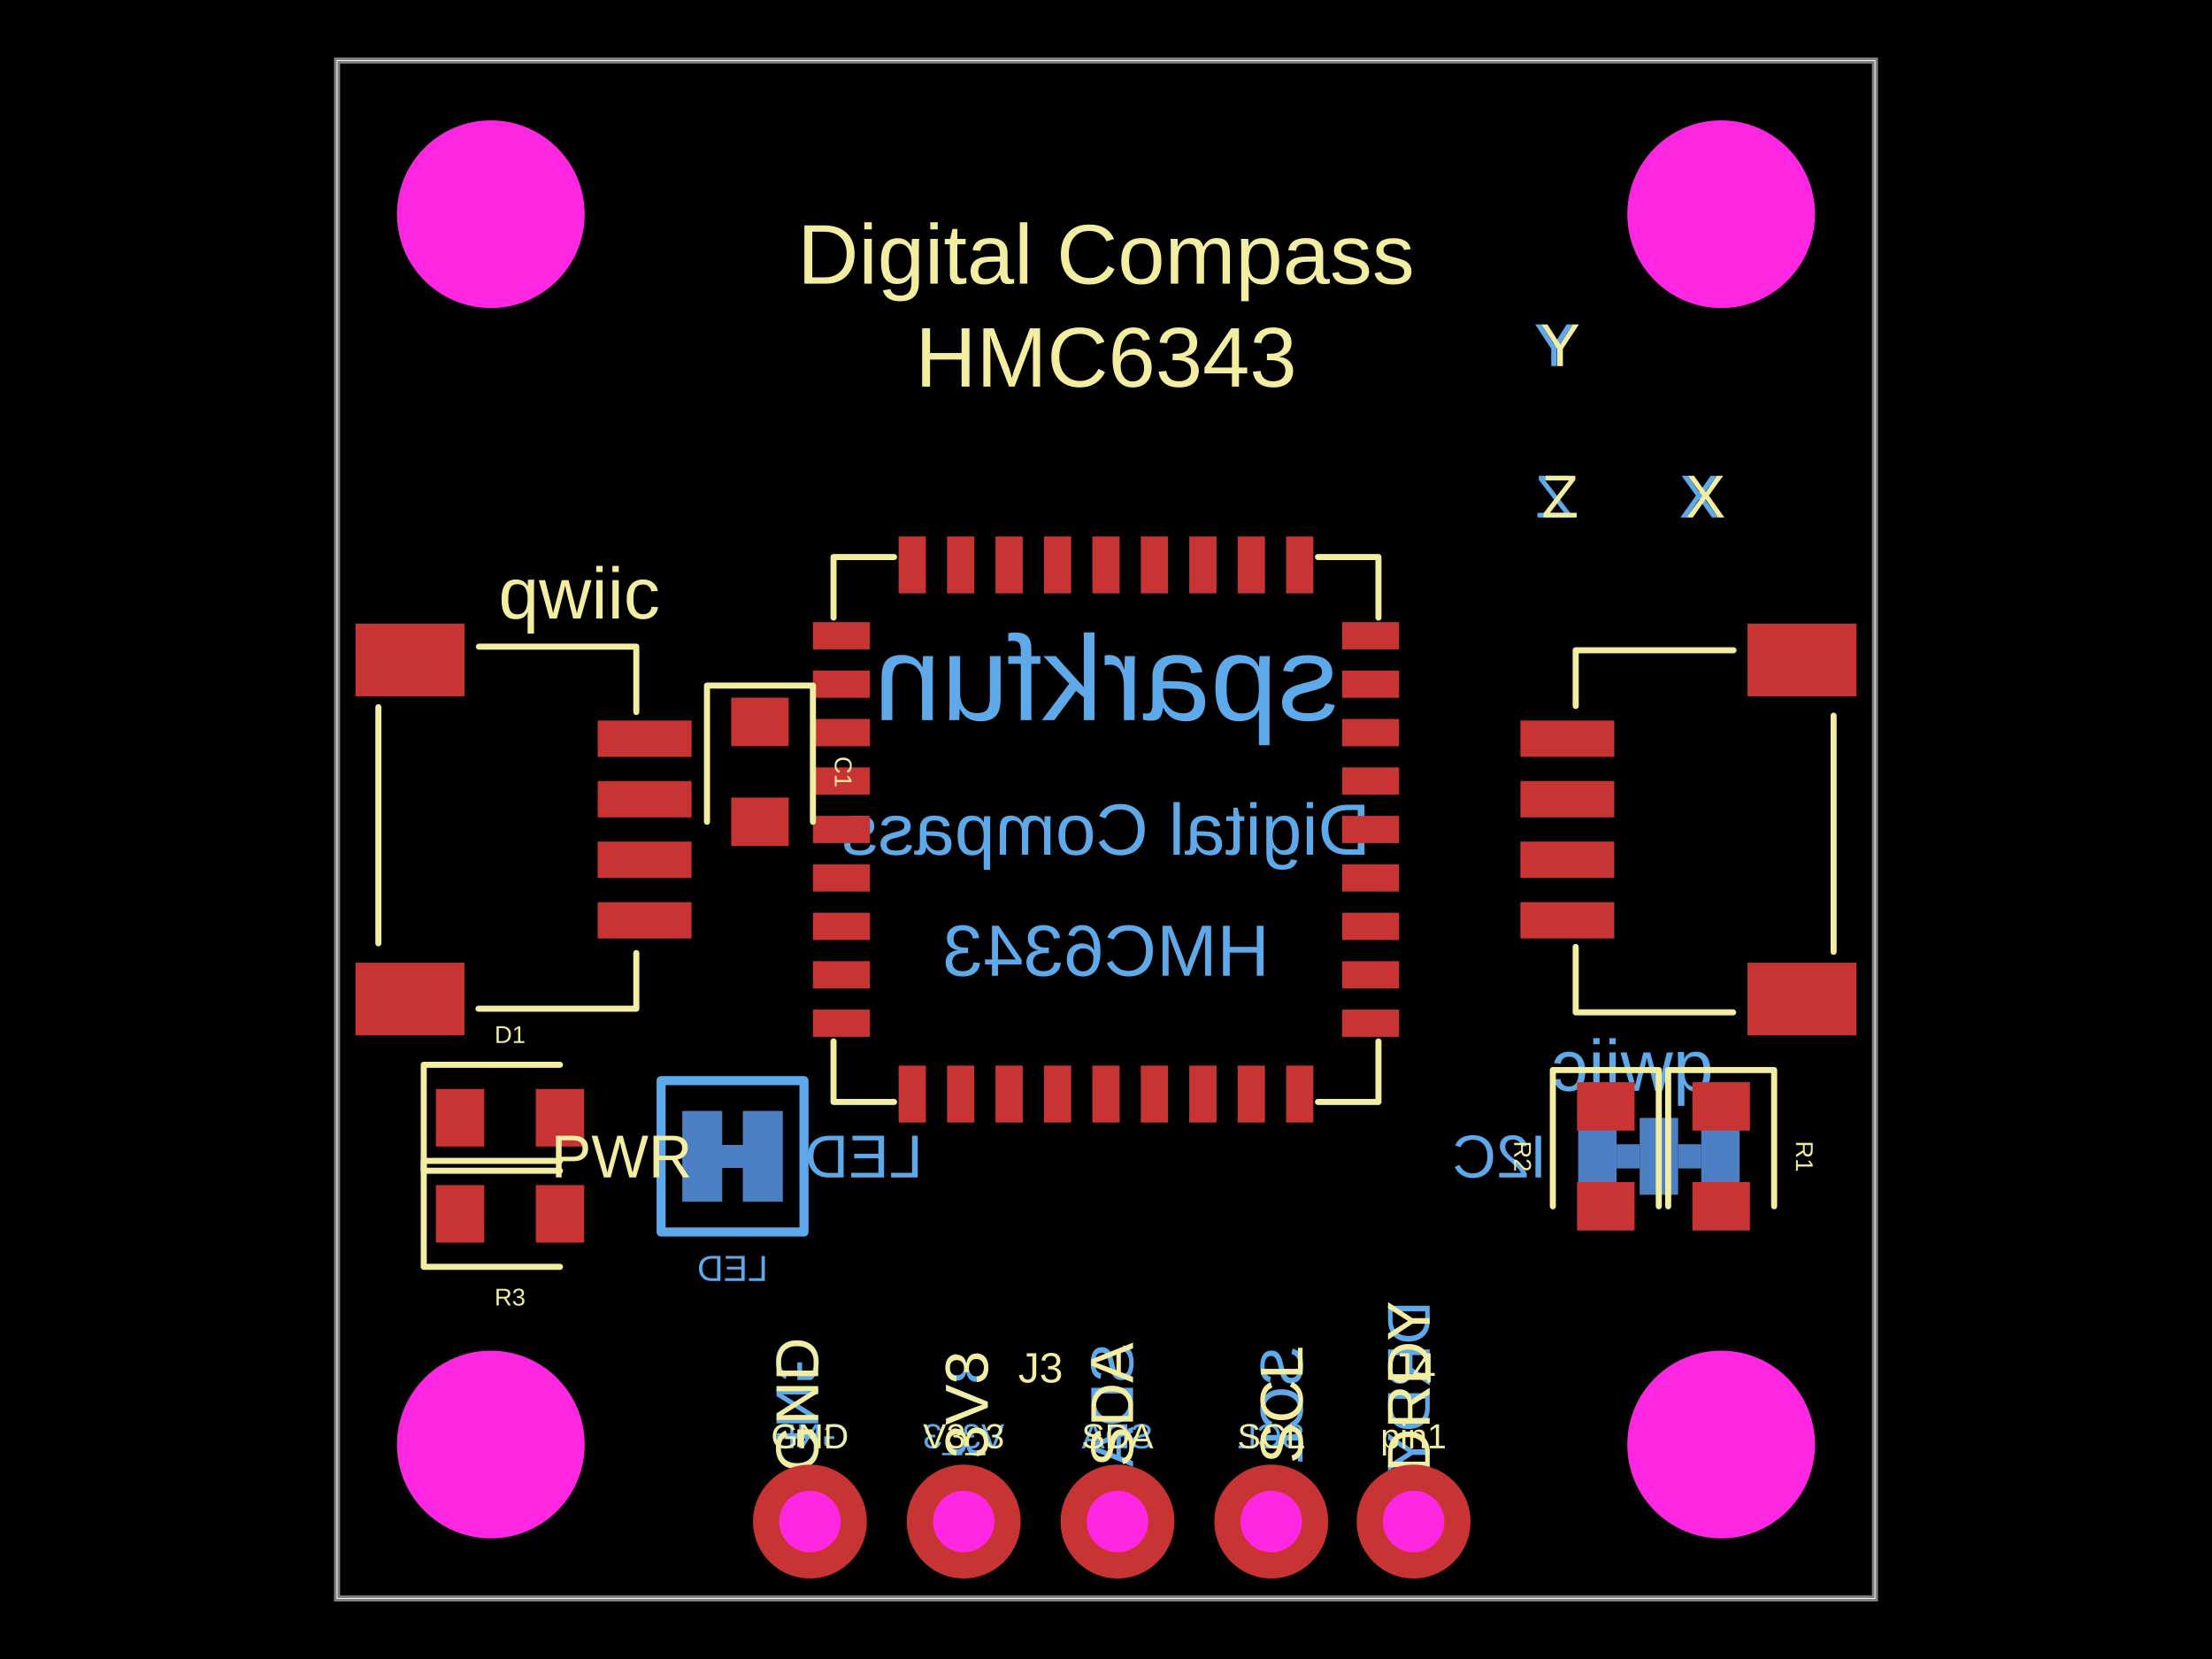
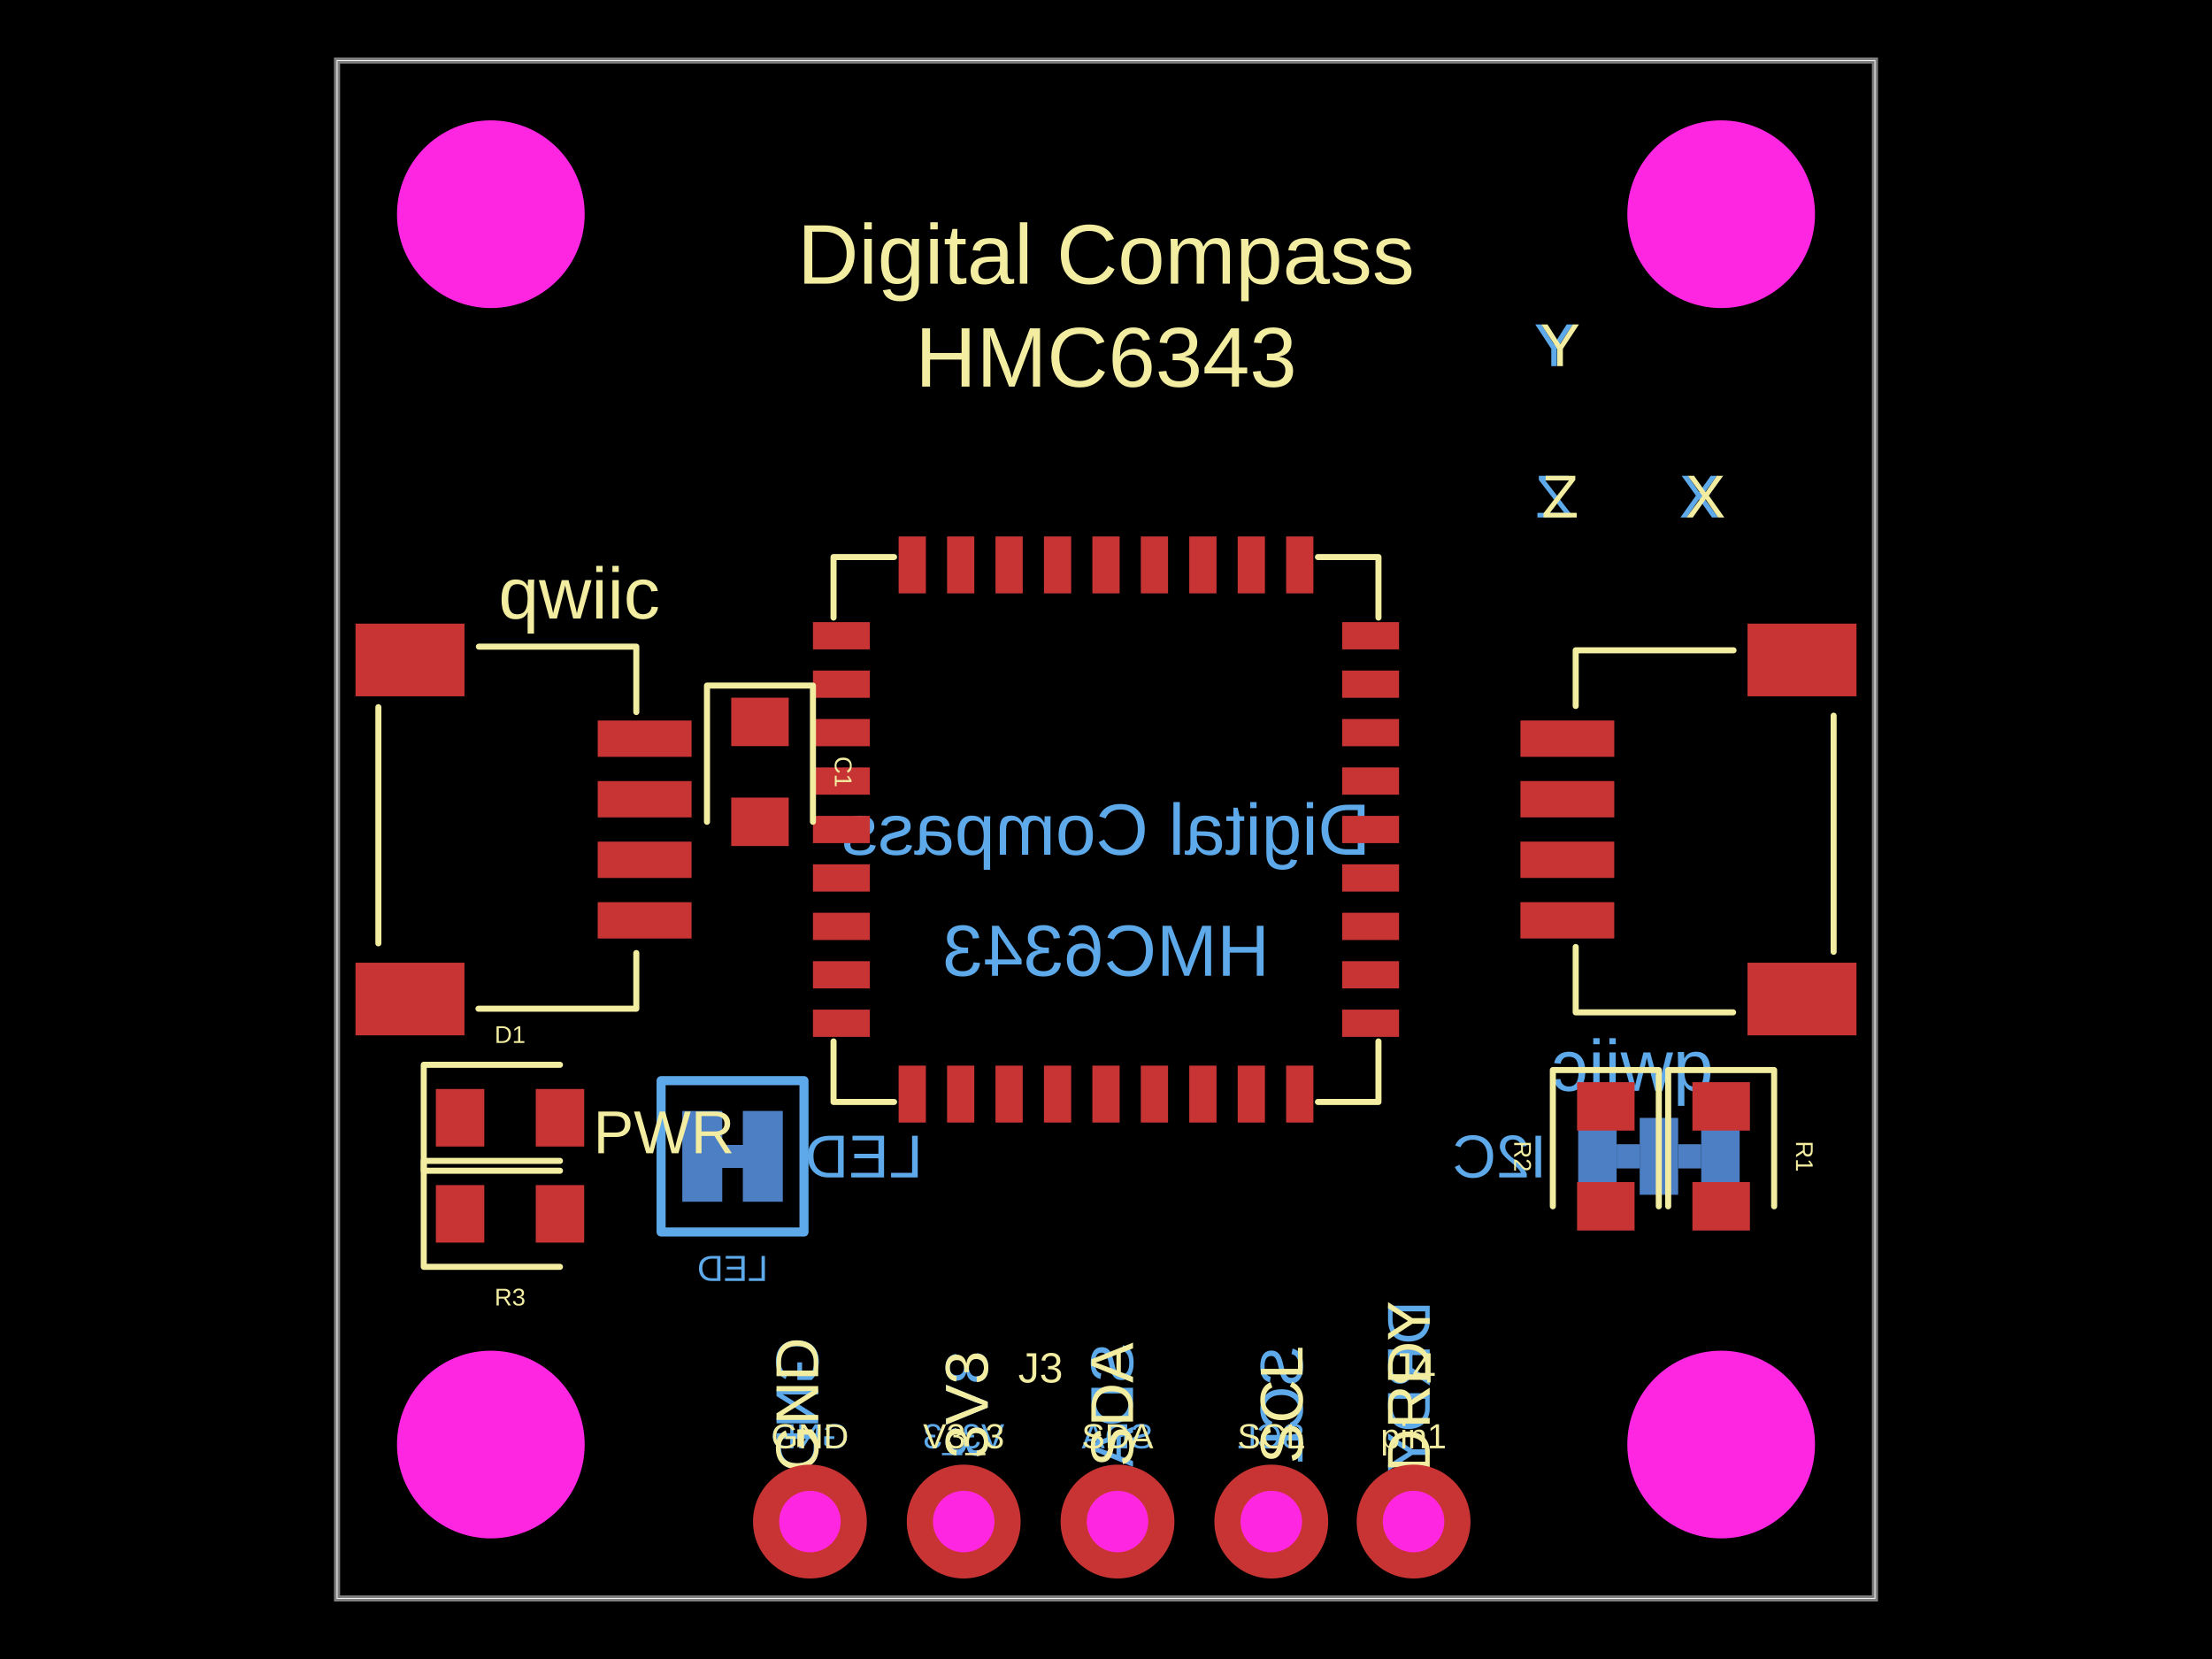
<svg xmlns="http://www.w3.org/2000/svg" width="800" height="600" data-software-used-string="@tscircuit/core@0.0.1015">
  <style />
  <rect class="boundary" x="0" y="0" fill="#000" width="800" height="600" data-type="pcb_background" data-pcb-layer="global" />
  <rect class="pcb-boundary" fill="none" stroke="#fff" stroke-width="0.3" x="121.898" y="21.898" width="556.204" height="556.204" data-type="pcb_boundary" data-pcb-layer="global" />
  <path class="pcb-board" d="M 121.898 578.102 L 678.102 578.102 L 678.102 21.898 L 121.898 21.898 Z" fill="none" stroke="rgba(255, 255, 255, 0.5)" stroke-width="2.19" data-type="pcb_board" data-pcb-layer="board" />
  <rect class="pcb-pad" fill="rgb(77, 127, 196)" x="615.266" y="404.299" width="13.905" height="27.81" data-type="pcb_smtpad" data-pcb-layer="bottom" />
  <rect class="pcb-pad" fill="rgb(77, 127, 196)" x="593.018" y="404.299" width="13.905" height="27.81" data-type="pcb_smtpad" data-pcb-layer="bottom" />
  <rect class="pcb-pad" fill="rgb(77, 127, 196)" x="570.77" y="404.299" width="13.905" height="27.81" data-type="pcb_smtpad" data-pcb-layer="bottom" />
  <rect class="pcb-pad" fill="rgb(77, 127, 196)" x="606.923" y="413.825" width="8.343" height="8.759" data-type="pcb_smtpad" data-pcb-layer="bottom" />
  <rect class="pcb-pad" fill="rgb(77, 127, 196)" x="584.675" y="413.825" width="8.343" height="8.759" data-type="pcb_smtpad" data-pcb-layer="bottom" />
  <rect class="pcb-pad" fill="rgb(77, 127, 196)" x="246.759" y="401.781" width="14.453" height="32.847" data-type="pcb_smtpad" data-pcb-layer="bottom" />
  <rect class="pcb-pad" fill="rgb(77, 127, 196)" x="268.657" y="401.781" width="14.453" height="32.847" data-type="pcb_smtpad" data-pcb-layer="bottom" />
  <path class="pcb-trace" stroke="rgb(77, 127, 196)" fill="none" d="M 261.212 418.204 L 268.657 418.204" stroke-width="8.212" stroke-linecap="round" stroke-linejoin="round" shape-rendering="crispEdges" data-type="pcb_trace" data-pcb-layer="bottom" />
  <path class="pcb-silkscreen pcb-silkscreen-bottom" d="M 239.095 390.832 L 290.774 390.832 L 290.774 445.577 L 239.095 445.577 L 239.095 390.832 Z" fill="none" stroke="#5da9e9" stroke-width="3.285" stroke-linecap="round" stroke-linejoin="round" data-pcb-component-id="pcb_component_5" data-pcb-silkscreen-path-id="pcb_silkscreen_path_7" data-type="pcb_silkscreen_path" data-pcb-layer="bottom" />
  <text x="0" y="0" dx="0" dy="0" fill="#5da9e9" font-family="Arial, sans-serif" font-size="13.139" text-anchor="middle" dominant-baseline="central" transform="matrix(-1,0,0,1,264.9343,458.7153)" class="pcb-silkscreen-text pcb-silkscreen-bottom" data-pcb-silkscreen-text-id="pcb_component_5" stroke="none" data-type="pcb_silkscreen_text" data-pcb-layer="bottom">LED</text>
  <text x="0" y="0" dx="0" dy="0" fill="#5da9e9" font-family="Arial, sans-serif" font-size="12.613" text-anchor="middle" dominant-baseline="central" transform="matrix(-1,0,0,1,292.9197,519.4161)" class="pcb-silkscreen-text pcb-silkscreen-bottom" data-pcb-silkscreen-text-id="pcb_component_10" stroke="none" data-type="pcb_silkscreen_text" data-pcb-layer="bottom">GND</text>
  <text x="0" y="0" dx="0" dy="0" fill="#5da9e9" font-family="Arial, sans-serif" font-size="12.613" text-anchor="middle" dominant-baseline="central" transform="matrix(-1,0,0,1,348.5401,519.4161)" class="pcb-silkscreen-text pcb-silkscreen-bottom" data-pcb-silkscreen-text-id="pcb_component_10" stroke="none" data-type="pcb_silkscreen_text" data-pcb-layer="bottom">V3_3</text>
  <text x="0" y="0" dx="0" dy="0" fill="#5da9e9" font-family="Arial, sans-serif" font-size="12.613" text-anchor="middle" dominant-baseline="central" transform="matrix(-1,0,0,1,404.1606,519.4161)" class="pcb-silkscreen-text pcb-silkscreen-bottom" data-pcb-silkscreen-text-id="pcb_component_10" stroke="none" data-type="pcb_silkscreen_text" data-pcb-layer="bottom">SDA</text>
  <text x="0" y="0" dx="0" dy="0" fill="#5da9e9" font-family="Arial, sans-serif" font-size="12.613" text-anchor="middle" dominant-baseline="central" transform="matrix(-1,0,0,1,459.781,519.4161)" class="pcb-silkscreen-text pcb-silkscreen-bottom" data-pcb-silkscreen-text-id="pcb_component_10" stroke="none" data-type="pcb_silkscreen_text" data-pcb-layer="bottom">SCL</text>
-   <text x="0" y="0" dx="0" dy="0" fill="#5da9e9" font-family="Arial, sans-serif" font-size="43.796" text-anchor="middle" dominant-baseline="central" transform="matrix(-1,0,0,1,400,245.2555)" class="pcb-silkscreen-text pcb-silkscreen-bottom" data-pcb-silkscreen-text-id="null" stroke="none" data-type="pcb_silkscreen_text" data-pcb-layer="bottom">sparkfun</text>
  <text x="0" y="0" dx="0" dy="0" fill="#5da9e9" font-family="Arial, sans-serif" font-size="26.277" text-anchor="middle" dominant-baseline="central" transform="matrix(-1,0,0,1,400,300)" class="pcb-silkscreen-text pcb-silkscreen-bottom" data-pcb-silkscreen-text-id="null" stroke="none" data-type="pcb_silkscreen_text" data-pcb-layer="bottom">Digital Compass</text>
  <text x="0" y="0" dx="0" dy="0" fill="#5da9e9" font-family="Arial, sans-serif" font-size="26.277" text-anchor="middle" dominant-baseline="central" transform="matrix(-1,0,0,1,400,343.7956)" class="pcb-silkscreen-text pcb-silkscreen-bottom" data-pcb-silkscreen-text-id="null" stroke="none" data-type="pcb_silkscreen_text" data-pcb-layer="bottom">HMC6343</text>
  <text x="0" y="0" dx="0" dy="0" fill="#5da9e9" font-family="Arial, sans-serif" font-size="21.898" text-anchor="middle" dominant-baseline="central" transform="matrix(-1,0,0,1,562.0438,124.8175)" class="pcb-silkscreen-text pcb-silkscreen-bottom" data-pcb-silkscreen-text-id="null" stroke="none" data-type="pcb_silkscreen_text" data-pcb-layer="bottom">Y</text>
  <text x="0" y="0" dx="0" dy="0" fill="#5da9e9" font-family="Arial, sans-serif" font-size="21.898" text-anchor="middle" dominant-baseline="central" transform="matrix(-1,0,0,1,614.5985,179.562)" class="pcb-silkscreen-text pcb-silkscreen-bottom" data-pcb-silkscreen-text-id="null" stroke="none" data-type="pcb_silkscreen_text" data-pcb-layer="bottom">X</text>
  <text x="0" y="0" dx="0" dy="0" fill="#5da9e9" font-family="Arial, sans-serif" font-size="21.898" text-anchor="middle" dominant-baseline="central" transform="matrix(-1,0,0,1,562.0438,179.562)" class="pcb-silkscreen-text pcb-silkscreen-bottom" data-pcb-silkscreen-text-id="null" stroke="none" data-type="pcb_silkscreen_text" data-pcb-layer="bottom">Z</text>
  <text x="0" y="0" dx="0" dy="0" fill="#5da9e9" font-family="Arial, sans-serif" font-size="26.277" text-anchor="middle" dominant-baseline="central" transform="matrix(-1,0,0,1,590.5109,385.4015)" class="pcb-silkscreen-text pcb-silkscreen-bottom" data-pcb-silkscreen-text-id="null" stroke="none" data-type="pcb_silkscreen_text" data-pcb-layer="bottom">qwiic</text>
  <text x="0" y="0" dx="0" dy="0" fill="#5da9e9" font-family="Arial, sans-serif" font-size="21.898" text-anchor="middle" dominant-baseline="central" transform="matrix(-1,0,0,1,312.4088,418.2482)" class="pcb-silkscreen-text pcb-silkscreen-bottom" data-pcb-silkscreen-text-id="null" stroke="none" data-type="pcb_silkscreen_text" data-pcb-layer="bottom">LED</text>
  <text x="0" y="0" dx="0" dy="0" fill="#5da9e9" font-family="Arial, sans-serif" font-size="21.898" text-anchor="middle" dominant-baseline="central" transform="matrix(-1,0,0,1,542.3358,418.2482)" class="pcb-silkscreen-text pcb-silkscreen-bottom" data-pcb-silkscreen-text-id="null" stroke="none" data-type="pcb_silkscreen_text" data-pcb-layer="bottom">I2C</text>
  <text x="0" y="0" dx="0" dy="0" fill="#5da9e9" font-family="Arial, sans-serif" font-size="21.898" text-anchor="middle" dominant-baseline="central" transform="matrix(-6.123233995736766e-17,1,1,6.123233995736766e-17,288.3212,508.0292)" class="pcb-silkscreen-text pcb-silkscreen-bottom" data-pcb-silkscreen-text-id="null" stroke="none" data-type="pcb_silkscreen_text" data-pcb-layer="bottom">GND</text>
  <text x="0" y="0" dx="0" dy="0" fill="#5da9e9" font-family="Arial, sans-serif" font-size="21.898" text-anchor="middle" dominant-baseline="central" transform="matrix(-6.123233995736766e-17,1,1,6.123233995736766e-17,349.635,508.0292)" class="pcb-silkscreen-text pcb-silkscreen-bottom" data-pcb-silkscreen-text-id="null" stroke="none" data-type="pcb_silkscreen_text" data-pcb-layer="bottom">3V3</text>
  <text x="0" y="0" dx="0" dy="0" fill="#5da9e9" font-family="Arial, sans-serif" font-size="21.898" text-anchor="middle" dominant-baseline="central" transform="matrix(-6.123233995736766e-17,1,1,6.123233995736766e-17,402.1898,508.0292)" class="pcb-silkscreen-text pcb-silkscreen-bottom" data-pcb-silkscreen-text-id="null" stroke="none" data-type="pcb_silkscreen_text" data-pcb-layer="bottom">SDA</text>
  <text x="0" y="0" dx="0" dy="0" fill="#5da9e9" font-family="Arial, sans-serif" font-size="21.898" text-anchor="middle" dominant-baseline="central" transform="matrix(-6.123233995736766e-17,1,1,6.123233995736766e-17,463.5036,508.0292)" class="pcb-silkscreen-text pcb-silkscreen-bottom" data-pcb-silkscreen-text-id="null" stroke="none" data-type="pcb_silkscreen_text" data-pcb-layer="bottom">SCL</text>
  <text x="0" y="0" dx="0" dy="0" fill="#5da9e9" font-family="Arial, sans-serif" font-size="21.898" text-anchor="middle" dominant-baseline="central" transform="matrix(-6.123233995736766e-17,1,1,6.123233995736766e-17,509.4891,501.4599)" class="pcb-silkscreen-text pcb-silkscreen-bottom" data-pcb-silkscreen-text-id="null" stroke="none" data-type="pcb_silkscreen_text" data-pcb-layer="bottom">DRDY</text>
  <rect class="pcb-pad" fill="rgb(200, 52, 52)" x="294.015" y="225" width="20.584" height="9.854" data-type="pcb_smtpad" data-pcb-layer="top" />
  <rect class="pcb-pad" fill="rgb(200, 52, 52)" x="294.015" y="242.518" width="20.584" height="9.854" data-type="pcb_smtpad" data-pcb-layer="top" />
  <rect class="pcb-pad" fill="rgb(200, 52, 52)" x="294.015" y="260.036" width="20.584" height="9.854" data-type="pcb_smtpad" data-pcb-layer="top" />
  <rect class="pcb-pad" fill="rgb(200, 52, 52)" x="294.015" y="277.555" width="20.584" height="9.854" data-type="pcb_smtpad" data-pcb-layer="top" />
  <rect class="pcb-pad" fill="rgb(200, 52, 52)" x="294.015" y="295.073" width="20.584" height="9.854" data-type="pcb_smtpad" data-pcb-layer="top" />
  <rect class="pcb-pad" fill="rgb(200, 52, 52)" x="294.015" y="312.591" width="20.584" height="9.854" data-type="pcb_smtpad" data-pcb-layer="top" />
  <rect class="pcb-pad" fill="rgb(200, 52, 52)" x="294.015" y="330.109" width="20.584" height="9.854" data-type="pcb_smtpad" data-pcb-layer="top" />
  <rect class="pcb-pad" fill="rgb(200, 52, 52)" x="294.015" y="347.628" width="20.584" height="9.854" data-type="pcb_smtpad" data-pcb-layer="top" />
  <rect class="pcb-pad" fill="rgb(200, 52, 52)" x="294.015" y="365.146" width="20.584" height="9.854" data-type="pcb_smtpad" data-pcb-layer="top" />
  <rect class="pcb-pad" fill="rgb(200, 52, 52)" x="325" y="385.401" width="9.854" height="20.584" data-type="pcb_smtpad" data-pcb-layer="top" />
  <rect class="pcb-pad" fill="rgb(200, 52, 52)" x="342.518" y="385.401" width="9.854" height="20.584" data-type="pcb_smtpad" data-pcb-layer="top" />
  <rect class="pcb-pad" fill="rgb(200, 52, 52)" x="360.036" y="385.401" width="9.854" height="20.584" data-type="pcb_smtpad" data-pcb-layer="top" />
  <rect class="pcb-pad" fill="rgb(200, 52, 52)" x="377.555" y="385.401" width="9.854" height="20.584" data-type="pcb_smtpad" data-pcb-layer="top" />
  <rect class="pcb-pad" fill="rgb(200, 52, 52)" x="395.073" y="385.401" width="9.854" height="20.584" data-type="pcb_smtpad" data-pcb-layer="top" />
  <rect class="pcb-pad" fill="rgb(200, 52, 52)" x="412.591" y="385.401" width="9.854" height="20.584" data-type="pcb_smtpad" data-pcb-layer="top" />
  <rect class="pcb-pad" fill="rgb(200, 52, 52)" x="430.109" y="385.401" width="9.854" height="20.584" data-type="pcb_smtpad" data-pcb-layer="top" />
  <rect class="pcb-pad" fill="rgb(200, 52, 52)" x="447.628" y="385.401" width="9.854" height="20.584" data-type="pcb_smtpad" data-pcb-layer="top" />
  <rect class="pcb-pad" fill="rgb(200, 52, 52)" x="465.146" y="385.401" width="9.854" height="20.584" data-type="pcb_smtpad" data-pcb-layer="top" />
  <rect class="pcb-pad" fill="rgb(200, 52, 52)" x="485.401" y="365.146" width="20.584" height="9.854" data-type="pcb_smtpad" data-pcb-layer="top" />
  <rect class="pcb-pad" fill="rgb(200, 52, 52)" x="485.401" y="347.628" width="20.584" height="9.854" data-type="pcb_smtpad" data-pcb-layer="top" />
  <rect class="pcb-pad" fill="rgb(200, 52, 52)" x="485.401" y="330.109" width="20.584" height="9.854" data-type="pcb_smtpad" data-pcb-layer="top" />
  <rect class="pcb-pad" fill="rgb(200, 52, 52)" x="485.401" y="312.591" width="20.584" height="9.854" data-type="pcb_smtpad" data-pcb-layer="top" />
  <rect class="pcb-pad" fill="rgb(200, 52, 52)" x="485.401" y="295.073" width="20.584" height="9.854" data-type="pcb_smtpad" data-pcb-layer="top" />
  <rect class="pcb-pad" fill="rgb(200, 52, 52)" x="485.401" y="277.555" width="20.584" height="9.854" data-type="pcb_smtpad" data-pcb-layer="top" />
  <rect class="pcb-pad" fill="rgb(200, 52, 52)" x="485.401" y="260.036" width="20.584" height="9.854" data-type="pcb_smtpad" data-pcb-layer="top" />
  <rect class="pcb-pad" fill="rgb(200, 52, 52)" x="485.401" y="242.518" width="20.584" height="9.854" data-type="pcb_smtpad" data-pcb-layer="top" />
  <rect class="pcb-pad" fill="rgb(200, 52, 52)" x="485.401" y="225" width="20.584" height="9.854" data-type="pcb_smtpad" data-pcb-layer="top" />
  <rect class="pcb-pad" fill="rgb(200, 52, 52)" x="465.146" y="194.015" width="9.854" height="20.584" data-type="pcb_smtpad" data-pcb-layer="top" />
  <rect class="pcb-pad" fill="rgb(200, 52, 52)" x="447.628" y="194.015" width="9.854" height="20.584" data-type="pcb_smtpad" data-pcb-layer="top" />
  <rect class="pcb-pad" fill="rgb(200, 52, 52)" x="430.109" y="194.015" width="9.854" height="20.584" data-type="pcb_smtpad" data-pcb-layer="top" />
  <rect class="pcb-pad" fill="rgb(200, 52, 52)" x="412.591" y="194.015" width="9.854" height="20.584" data-type="pcb_smtpad" data-pcb-layer="top" />
  <rect class="pcb-pad" fill="rgb(200, 52, 52)" x="395.073" y="194.015" width="9.854" height="20.584" data-type="pcb_smtpad" data-pcb-layer="top" />
  <rect class="pcb-pad" fill="rgb(200, 52, 52)" x="377.555" y="194.015" width="9.854" height="20.584" data-type="pcb_smtpad" data-pcb-layer="top" />
  <rect class="pcb-pad" fill="rgb(200, 52, 52)" x="360.036" y="194.015" width="9.854" height="20.584" data-type="pcb_smtpad" data-pcb-layer="top" />
  <rect class="pcb-pad" fill="rgb(200, 52, 52)" x="342.518" y="194.015" width="9.854" height="20.584" data-type="pcb_smtpad" data-pcb-layer="top" />
  <rect class="pcb-pad" fill="rgb(200, 52, 52)" x="325" y="194.015" width="9.854" height="20.584" data-type="pcb_smtpad" data-pcb-layer="top" />
  <rect class="pcb-pad" fill="rgb(200, 52, 52)" x="264.453" y="252.328" width="20.803" height="17.518" data-type="pcb_smtpad" data-pcb-layer="top" />
  <rect class="pcb-pad" fill="rgb(200, 52, 52)" x="264.453" y="288.46" width="20.803" height="17.518" data-type="pcb_smtpad" data-pcb-layer="top" />
  <rect class="pcb-pad" fill="rgb(200, 52, 52)" x="570.365" y="391.38" width="20.803" height="17.518" data-type="pcb_smtpad" data-pcb-layer="top" />
  <rect class="pcb-pad" fill="rgb(200, 52, 52)" x="570.365" y="427.511" width="20.803" height="17.518" data-type="pcb_smtpad" data-pcb-layer="top" />
  <rect class="pcb-pad" fill="rgb(200, 52, 52)" x="612.08" y="391.38" width="20.803" height="17.518" data-type="pcb_smtpad" data-pcb-layer="top" />
  <rect class="pcb-pad" fill="rgb(200, 52, 52)" x="612.08" y="427.511" width="20.803" height="17.518" data-type="pcb_smtpad" data-pcb-layer="top" />
  <rect class="pcb-pad" fill="rgb(200, 52, 52)" x="157.635" y="428.606" width="17.518" height="20.803" data-type="pcb_smtpad" data-pcb-layer="top" />
  <rect class="pcb-pad" fill="rgb(200, 52, 52)" x="193.766" y="428.606" width="17.518" height="20.803" data-type="pcb_smtpad" data-pcb-layer="top" />
  <rect class="pcb-pad" fill="rgb(200, 52, 52)" x="157.635" y="393.854" width="17.518" height="20.803" data-type="pcb_smtpad" data-pcb-layer="top" />
  <rect class="pcb-pad" fill="rgb(200, 52, 52)" x="193.766" y="393.854" width="17.518" height="20.803" data-type="pcb_smtpad" data-pcb-layer="top" />
  <rect class="pcb-pad" fill="rgb(200, 52, 52)" x="549.879" y="304.377" width="33.942" height="13.139" data-type="pcb_smtpad" data-pcb-layer="top" />
  <rect class="pcb-pad" fill="rgb(200, 52, 52)" x="549.879" y="326.275" width="33.942" height="13.139" data-type="pcb_smtpad" data-pcb-layer="top" />
  <rect class="pcb-pad" fill="rgb(200, 52, 52)" x="549.89" y="260.576" width="33.942" height="13.139" data-type="pcb_smtpad" data-pcb-layer="top" />
  <rect class="pcb-pad" fill="rgb(200, 52, 52)" x="549.89" y="282.473" width="33.942" height="13.139" data-type="pcb_smtpad" data-pcb-layer="top" />
  <rect class="pcb-pad" fill="rgb(200, 52, 52)" x="632.008" y="348.177" width="39.416" height="26.277" data-type="pcb_smtpad" data-pcb-layer="top" />
  <rect class="pcb-pad" fill="rgb(200, 52, 52)" x="632.019" y="225.545" width="39.416" height="26.277" data-type="pcb_smtpad" data-pcb-layer="top" />
  <rect class="pcb-pad" fill="rgb(200, 52, 52)" x="216.179" y="282.485" width="33.942" height="13.139" data-type="pcb_smtpad" data-pcb-layer="top" />
  <rect class="pcb-pad" fill="rgb(200, 52, 52)" x="216.179" y="260.587" width="33.942" height="13.139" data-type="pcb_smtpad" data-pcb-layer="top" />
  <rect class="pcb-pad" fill="rgb(200, 52, 52)" x="216.168" y="326.286" width="33.942" height="13.139" data-type="pcb_smtpad" data-pcb-layer="top" />
  <rect class="pcb-pad" fill="rgb(200, 52, 52)" x="216.168" y="304.388" width="33.942" height="13.139" data-type="pcb_smtpad" data-pcb-layer="top" />
  <rect class="pcb-pad" fill="rgb(200, 52, 52)" x="128.576" y="225.545" width="39.416" height="26.277" data-type="pcb_smtpad" data-pcb-layer="top" />
  <rect class="pcb-pad" fill="rgb(200, 52, 52)" x="128.565" y="348.177" width="39.416" height="26.277" data-type="pcb_smtpad" data-pcb-layer="top" />
  <path class="pcb-silkscreen pcb-silkscreen-top" d="M 301.46 223.358 L 301.46 201.46 L 323.358 201.46" fill="none" stroke="#f2eda1" stroke-width="2.19" stroke-linecap="round" stroke-linejoin="round" data-pcb-component-id="pcb_component_0" data-pcb-silkscreen-path-id="pcb_silkscreen_path_0" data-type="pcb_silkscreen_path" data-pcb-layer="top" />
  <path class="pcb-silkscreen pcb-silkscreen-top" d="M 498.54 223.358 L 498.54 201.46 L 476.642 201.46" fill="none" stroke="#f2eda1" stroke-width="2.19" stroke-linecap="round" stroke-linejoin="round" data-pcb-component-id="pcb_component_0" data-pcb-silkscreen-path-id="pcb_silkscreen_path_1" data-type="pcb_silkscreen_path" data-pcb-layer="top" />
  <path class="pcb-silkscreen pcb-silkscreen-top" d="M 498.54 376.642 L 498.54 398.54 L 476.642 398.54" fill="none" stroke="#f2eda1" stroke-width="2.19" stroke-linecap="round" stroke-linejoin="round" data-pcb-component-id="pcb_component_0" data-pcb-silkscreen-path-id="pcb_silkscreen_path_2" data-type="pcb_silkscreen_path" data-pcb-layer="top" />
  <path class="pcb-silkscreen pcb-silkscreen-top" d="M 301.46 376.642 L 301.46 398.54 L 323.358 398.54" fill="none" stroke="#f2eda1" stroke-width="2.19" stroke-linecap="round" stroke-linejoin="round" data-pcb-component-id="pcb_component_0" data-pcb-silkscreen-path-id="pcb_silkscreen_path_3" data-type="pcb_silkscreen_path" data-pcb-layer="top" />
  <path class="pcb-silkscreen pcb-silkscreen-top" d="M 294.015 297.219 L 294.015 247.949 L 255.693 247.949 L 255.693 297.219" fill="none" stroke="#f2eda1" stroke-width="2.19" stroke-linecap="round" stroke-linejoin="round" data-pcb-component-id="pcb_component_1" data-pcb-silkscreen-path-id="pcb_silkscreen_path_4" data-type="pcb_silkscreen_path" data-pcb-layer="top" />
  <text x="0" y="0" dx="0" dy="0" fill="#f2eda1" font-family="Arial, sans-serif" font-size="8.759" text-anchor="middle" dominant-baseline="central" transform="matrix(-1.8369701987210297e-16,1,-1,-1.8369701987210297e-16,304.9635,279.1533)" class="pcb-silkscreen-text pcb-silkscreen-top" data-pcb-silkscreen-text-id="pcb_component_1" stroke="none" data-type="pcb_silkscreen_text" data-pcb-layer="top">C1</text>
  <path class="pcb-silkscreen pcb-silkscreen-top" d="M 599.927 436.27 L 599.927 387 L 561.606 387 L 561.606 436.27" fill="none" stroke="#f2eda1" stroke-width="2.19" stroke-linecap="round" stroke-linejoin="round" data-pcb-component-id="pcb_component_3" data-pcb-silkscreen-path-id="pcb_silkscreen_path_5" data-type="pcb_silkscreen_path" data-pcb-layer="top" />
  <text x="0" y="0" dx="0" dy="0" fill="#f2eda1" font-family="Arial, sans-serif" font-size="8.759" text-anchor="middle" dominant-baseline="central" transform="matrix(-1.8369701987210297e-16,1,-1,-1.8369701987210297e-16,550.6569,418.2044)" class="pcb-silkscreen-text pcb-silkscreen-top" data-pcb-silkscreen-text-id="pcb_component_3" stroke="none" data-type="pcb_silkscreen_text" data-pcb-layer="top">R2</text>
  <path class="pcb-silkscreen pcb-silkscreen-top" d="M 641.642 436.27 L 641.642 387 L 603.321 387 L 603.321 436.27" fill="none" stroke="#f2eda1" stroke-width="2.19" stroke-linecap="round" stroke-linejoin="round" data-pcb-component-id="pcb_component_4" data-pcb-silkscreen-path-id="pcb_silkscreen_path_6" data-type="pcb_silkscreen_path" data-pcb-layer="top" />
  <text x="0" y="0" dx="0" dy="0" fill="#f2eda1" font-family="Arial, sans-serif" font-size="8.759" text-anchor="middle" dominant-baseline="central" transform="matrix(-1.8369701987210297e-16,1,-1,-1.8369701987210297e-16,652.5912,418.2044)" class="pcb-silkscreen-text pcb-silkscreen-top" data-pcb-silkscreen-text-id="pcb_component_4" stroke="none" data-type="pcb_silkscreen_text" data-pcb-layer="top">R1</text>
  <path class="pcb-silkscreen pcb-silkscreen-top" d="M 202.526 419.847 L 153.255 419.847 L 153.255 458.168 L 202.526 458.168" fill="none" stroke="#f2eda1" stroke-width="2.19" stroke-linecap="round" stroke-linejoin="round" data-pcb-component-id="pcb_component_6" data-pcb-silkscreen-path-id="pcb_silkscreen_path_8" data-type="pcb_silkscreen_path" data-pcb-layer="top" />
  <text x="0" y="0" dx="0" dy="0" fill="#f2eda1" font-family="Arial, sans-serif" font-size="8.759" text-anchor="middle" dominant-baseline="central" transform="matrix(1,0,0,1,184.4599,469.1168)" class="pcb-silkscreen-text pcb-silkscreen-top" data-pcb-silkscreen-text-id="pcb_component_6" stroke="none" data-type="pcb_silkscreen_text" data-pcb-layer="top">R3</text>
  <path class="pcb-silkscreen pcb-silkscreen-top" d="M 202.526 385.095 L 153.255 385.095 L 153.255 423.416 L 202.526 423.416" fill="none" stroke="#f2eda1" stroke-width="2.19" stroke-linecap="round" stroke-linejoin="round" data-pcb-component-id="pcb_component_7" data-pcb-silkscreen-path-id="pcb_silkscreen_path_9" data-type="pcb_silkscreen_path" data-pcb-layer="top" />
  <text x="0" y="0" dx="0" dy="0" fill="#f2eda1" font-family="Arial, sans-serif" font-size="8.759" text-anchor="middle" dominant-baseline="central" transform="matrix(1,0,0,1,184.4599,374.146)" class="pcb-silkscreen-text pcb-silkscreen-top" data-pcb-silkscreen-text-id="pcb_component_7" stroke="none" data-type="pcb_silkscreen_text" data-pcb-layer="top">D1</text>
  <path class="pcb-silkscreen pcb-silkscreen-top" d="M 663.156 344.233 L 663.156 258.832" fill="none" stroke="#f2eda1" stroke-width="2.19" stroke-linecap="round" stroke-linejoin="round" data-pcb-component-id="pcb_component_8" data-pcb-silkscreen-path-id="pcb_silkscreen_path_10" data-type="pcb_silkscreen_path" data-pcb-layer="top" />
  <path class="pcb-silkscreen pcb-silkscreen-top" d="M 569.873 342.482 L 569.873 366.13 L 626.806 366.13" fill="none" stroke="#f2eda1" stroke-width="2.19" stroke-linecap="round" stroke-linejoin="round" data-pcb-component-id="pcb_component_8" data-pcb-silkscreen-path-id="pcb_silkscreen_path_11" data-type="pcb_silkscreen_path" data-pcb-layer="top" />
  <path class="pcb-silkscreen pcb-silkscreen-top" d="M 569.873 255.328 L 569.873 235.182 L 626.956 235.182" fill="none" stroke="#f2eda1" stroke-width="2.19" stroke-linecap="round" stroke-linejoin="round" data-pcb-component-id="pcb_component_8" data-pcb-silkscreen-path-id="pcb_silkscreen_path_12" data-type="pcb_silkscreen_path" data-pcb-layer="top" />
  <path class="pcb-silkscreen pcb-silkscreen-top" d="M 136.844 255.767 L 136.844 341.168" fill="none" stroke="#f2eda1" stroke-width="2.19" stroke-linecap="round" stroke-linejoin="round" data-pcb-component-id="pcb_component_9" data-pcb-silkscreen-path-id="pcb_silkscreen_path_13" data-type="pcb_silkscreen_path" data-pcb-layer="top" />
  <path class="pcb-silkscreen pcb-silkscreen-top" d="M 230.127 257.518 L 230.127 233.87 L 173.194 233.87" fill="none" stroke="#f2eda1" stroke-width="2.19" stroke-linecap="round" stroke-linejoin="round" data-pcb-component-id="pcb_component_9" data-pcb-silkscreen-path-id="pcb_silkscreen_path_14" data-type="pcb_silkscreen_path" data-pcb-layer="top" />
  <path class="pcb-silkscreen pcb-silkscreen-top" d="M 230.127 344.672 L 230.127 364.818 L 173.044 364.818" fill="none" stroke="#f2eda1" stroke-width="2.19" stroke-linecap="round" stroke-linejoin="round" data-pcb-component-id="pcb_component_9" data-pcb-silkscreen-path-id="pcb_silkscreen_path_15" data-type="pcb_silkscreen_path" data-pcb-layer="top" />
  <text x="0" y="0" dx="0" dy="0" fill="#f2eda1" font-family="Arial, sans-serif" font-size="12.613" text-anchor="middle" dominant-baseline="central" transform="matrix(1,0,0,1,292.9197,519.4161)" class="pcb-silkscreen-text pcb-silkscreen-top" data-pcb-silkscreen-text-id="pcb_component_10" stroke="none" data-type="pcb_silkscreen_text" data-pcb-layer="top">GND</text>
  <text x="0" y="0" dx="0" dy="0" fill="#f2eda1" font-family="Arial, sans-serif" font-size="12.613" text-anchor="middle" dominant-baseline="central" transform="matrix(1,0,0,1,348.5401,519.4161)" class="pcb-silkscreen-text pcb-silkscreen-top" data-pcb-silkscreen-text-id="pcb_component_10" stroke="none" data-type="pcb_silkscreen_text" data-pcb-layer="top">V3_3</text>
  <text x="0" y="0" dx="0" dy="0" fill="#f2eda1" font-family="Arial, sans-serif" font-size="12.613" text-anchor="middle" dominant-baseline="central" transform="matrix(1,0,0,1,404.1606,519.4161)" class="pcb-silkscreen-text pcb-silkscreen-top" data-pcb-silkscreen-text-id="pcb_component_10" stroke="none" data-type="pcb_silkscreen_text" data-pcb-layer="top">SDA</text>
  <text x="0" y="0" dx="0" dy="0" fill="#f2eda1" font-family="Arial, sans-serif" font-size="12.613" text-anchor="middle" dominant-baseline="central" transform="matrix(1,0,0,1,459.781,519.4161)" class="pcb-silkscreen-text pcb-silkscreen-top" data-pcb-silkscreen-text-id="pcb_component_10" stroke="none" data-type="pcb_silkscreen_text" data-pcb-layer="top">SCL</text>
  <text x="0" y="0" dx="0" dy="0" fill="#f2eda1" font-family="Arial, sans-serif" font-size="15.328" text-anchor="middle" dominant-baseline="central" transform="matrix(1,0,0,1,376.3504,494.6715)" class="pcb-silkscreen-text pcb-silkscreen-top" data-pcb-silkscreen-text-id="pcb_component_10" stroke="none" data-type="pcb_silkscreen_text" data-pcb-layer="top">J3</text>
  <text x="0" y="0" dx="0" dy="0" fill="#f2eda1" font-family="Arial, sans-serif" font-size="12.613" text-anchor="middle" dominant-baseline="central" transform="matrix(1,0,0,1,511.2409,519.4161)" class="pcb-silkscreen-text pcb-silkscreen-top" data-pcb-silkscreen-text-id="pcb_component_11" stroke="none" data-type="pcb_silkscreen_text" data-pcb-layer="top">pin1</text>
  <text x="0" y="0" dx="0" dy="0" fill="#f2eda1" font-family="Arial, sans-serif" font-size="15.328" text-anchor="middle" dominant-baseline="central" transform="matrix(1,0,0,1,511.2409,494.6715)" class="pcb-silkscreen-text pcb-silkscreen-top" data-pcb-silkscreen-text-id="pcb_component_11" stroke="none" data-type="pcb_silkscreen_text" data-pcb-layer="top">J4</text>
  <text x="0" y="0" dx="0" dy="0" fill="#f2eda1" font-family="Arial, sans-serif" font-size="30.657" text-anchor="middle" dominant-baseline="central" transform="matrix(1,0,0,1,400,91.9708)" class="pcb-silkscreen-text pcb-silkscreen-top" data-pcb-silkscreen-text-id="null" stroke="none" data-type="pcb_silkscreen_text" data-pcb-layer="top">Digital Compass</text>
  <text x="0" y="0" dx="0" dy="0" fill="#f2eda1" font-family="Arial, sans-serif" font-size="30.657" text-anchor="middle" dominant-baseline="central" transform="matrix(1,0,0,1,400,129.1971)" class="pcb-silkscreen-text pcb-silkscreen-top" data-pcb-silkscreen-text-id="null" stroke="none" data-type="pcb_silkscreen_text" data-pcb-layer="top">HMC6343</text>
  <text x="0" y="0" dx="0" dy="0" fill="#f2eda1" font-family="Arial, sans-serif" font-size="21.898" text-anchor="middle" dominant-baseline="central" transform="matrix(1,0,0,1,564.2336,124.8175)" class="pcb-silkscreen-text pcb-silkscreen-top" data-pcb-silkscreen-text-id="null" stroke="none" data-type="pcb_silkscreen_text" data-pcb-layer="top">Y</text>
  <text x="0" y="0" dx="0" dy="0" fill="#f2eda1" font-family="Arial, sans-serif" font-size="21.898" text-anchor="middle" dominant-baseline="central" transform="matrix(1,0,0,1,616.7883,179.562)" class="pcb-silkscreen-text pcb-silkscreen-top" data-pcb-silkscreen-text-id="null" stroke="none" data-type="pcb_silkscreen_text" data-pcb-layer="top">X</text>
  <text x="0" y="0" dx="0" dy="0" fill="#f2eda1" font-family="Arial, sans-serif" font-size="21.898" text-anchor="middle" dominant-baseline="central" transform="matrix(1,0,0,1,564.2336,179.562)" class="pcb-silkscreen-text pcb-silkscreen-top" data-pcb-silkscreen-text-id="null" stroke="none" data-type="pcb_silkscreen_text" data-pcb-layer="top">Z</text>
  <text x="0" y="0" dx="0" dy="0" fill="#f2eda1" font-family="Arial, sans-serif" font-size="26.277" text-anchor="middle" dominant-baseline="central" transform="matrix(1,0,0,1,209.4891,214.5985)" class="pcb-silkscreen-text pcb-silkscreen-top" data-pcb-silkscreen-text-id="null" stroke="none" data-type="pcb_silkscreen_text" data-pcb-layer="top">qwiic</text>
-   <text x="0" y="0" dx="0" dy="0" fill="#f2eda1" font-family="Arial, sans-serif" font-size="21.898" text-anchor="middle" dominant-baseline="central" transform="matrix(1,0,0,1,224.8175,418.2482)" class="pcb-silkscreen-text pcb-silkscreen-top" data-pcb-silkscreen-text-id="null" stroke="none" data-type="pcb_silkscreen_text" data-pcb-layer="top">PWR</text>
+   <text x="0" y="0" dx="0" dy="0" fill="#f2eda1" font-family="Arial, sans-serif" font-size="21.898" text-anchor="middle" dominant-baseline="central" transform="matrix(1,0,0,1,240.146,409.4891)" class="pcb-silkscreen-text pcb-silkscreen-top" data-pcb-silkscreen-text-id="null" stroke="none" data-type="pcb_silkscreen_text" data-pcb-layer="top">PWR</text>
  <text x="0" y="0" dx="0" dy="0" fill="#f2eda1" font-family="Arial, sans-serif" font-size="21.898" text-anchor="middle" dominant-baseline="central" transform="matrix(6.123233995736766e-17,-1,1,6.123233995736766e-17,288.3212,508.0292)" class="pcb-silkscreen-text pcb-silkscreen-top" data-pcb-silkscreen-text-id="null" stroke="none" data-type="pcb_silkscreen_text" data-pcb-layer="top">GND</text>
  <text x="0" y="0" dx="0" dy="0" fill="#f2eda1" font-family="Arial, sans-serif" font-size="21.898" text-anchor="middle" dominant-baseline="central" transform="matrix(6.123233995736766e-17,-1,1,6.123233995736766e-17,349.635,508.0292)" class="pcb-silkscreen-text pcb-silkscreen-top" data-pcb-silkscreen-text-id="null" stroke="none" data-type="pcb_silkscreen_text" data-pcb-layer="top">3V3</text>
  <text x="0" y="0" dx="0" dy="0" fill="#f2eda1" font-family="Arial, sans-serif" font-size="21.898" text-anchor="middle" dominant-baseline="central" transform="matrix(6.123233995736766e-17,-1,1,6.123233995736766e-17,402.1898,508.0292)" class="pcb-silkscreen-text pcb-silkscreen-top" data-pcb-silkscreen-text-id="null" stroke="none" data-type="pcb_silkscreen_text" data-pcb-layer="top">SDA</text>
  <text x="0" y="0" dx="0" dy="0" fill="#f2eda1" font-family="Arial, sans-serif" font-size="21.898" text-anchor="middle" dominant-baseline="central" transform="matrix(6.123233995736766e-17,-1,1,6.123233995736766e-17,463.5036,508.0292)" class="pcb-silkscreen-text pcb-silkscreen-top" data-pcb-silkscreen-text-id="null" stroke="none" data-type="pcb_silkscreen_text" data-pcb-layer="top">SCL</text>
  <text x="0" y="0" dx="0" dy="0" fill="#f2eda1" font-family="Arial, sans-serif" font-size="21.898" text-anchor="middle" dominant-baseline="central" transform="matrix(6.123233995736766e-17,-1,1,6.123233995736766e-17,509.4891,501.4599)" class="pcb-silkscreen-text pcb-silkscreen-top" data-pcb-silkscreen-text-id="null" stroke="none" data-type="pcb_silkscreen_text" data-pcb-layer="top">DRDY</text>
  <g data-type="pcb_plated_hole" data-pcb-layer="through">
    <circle class="pcb-hole-outer" fill="rgb(200, 52, 52)" cx="292.92" cy="550.292" r="20.584" data-type="pcb_plated_hole" data-pcb-layer="top" />
    <circle class="pcb-hole-inner" fill="#FF26E2" cx="292.92" cy="550.292" r="11.124" data-type="pcb_plated_hole_drill" data-pcb-layer="drill" />
  </g>
  <g data-type="pcb_plated_hole" data-pcb-layer="through">
    <circle class="pcb-hole-outer" fill="rgb(200, 52, 52)" cx="348.54" cy="550.292" r="20.584" data-type="pcb_plated_hole" data-pcb-layer="top" />
    <circle class="pcb-hole-inner" fill="#FF26E2" cx="348.54" cy="550.292" r="11.124" data-type="pcb_plated_hole_drill" data-pcb-layer="drill" />
  </g>
  <g data-type="pcb_plated_hole" data-pcb-layer="through">
    <circle class="pcb-hole-outer" fill="rgb(200, 52, 52)" cx="404.161" cy="550.292" r="20.584" data-type="pcb_plated_hole" data-pcb-layer="top" />
    <circle class="pcb-hole-inner" fill="#FF26E2" cx="404.161" cy="550.292" r="11.124" data-type="pcb_plated_hole_drill" data-pcb-layer="drill" />
  </g>
  <g data-type="pcb_plated_hole" data-pcb-layer="through">
    <circle class="pcb-hole-outer" fill="rgb(200, 52, 52)" cx="459.781" cy="550.292" r="20.584" data-type="pcb_plated_hole" data-pcb-layer="top" />
    <circle class="pcb-hole-inner" fill="#FF26E2" cx="459.781" cy="550.292" r="11.124" data-type="pcb_plated_hole_drill" data-pcb-layer="drill" />
  </g>
  <g data-type="pcb_plated_hole" data-pcb-layer="through">
    <circle class="pcb-hole-outer" fill="rgb(200, 52, 52)" cx="511.241" cy="550.292" r="20.584" data-type="pcb_plated_hole" data-pcb-layer="top" />
    <circle class="pcb-hole-inner" fill="#FF26E2" cx="511.241" cy="550.292" r="11.124" data-type="pcb_plated_hole_drill" data-pcb-layer="drill" />
  </g>
  <circle class="pcb-hole" cx="177.518" cy="77.474" r="33.942" fill="#FF26E2" data-type="pcb_hole" data-pcb-layer="drill" />
  <circle class="pcb-hole" cx="622.482" cy="77.474" r="33.942" fill="#FF26E2" data-type="pcb_hole" data-pcb-layer="drill" />
  <circle class="pcb-hole" cx="177.518" cy="522.438" r="33.942" fill="#FF26E2" data-type="pcb_hole" data-pcb-layer="drill" />
  <circle class="pcb-hole" cx="622.482" cy="522.438" r="33.942" fill="#FF26E2" data-type="pcb_hole" data-pcb-layer="drill" />
</svg>
